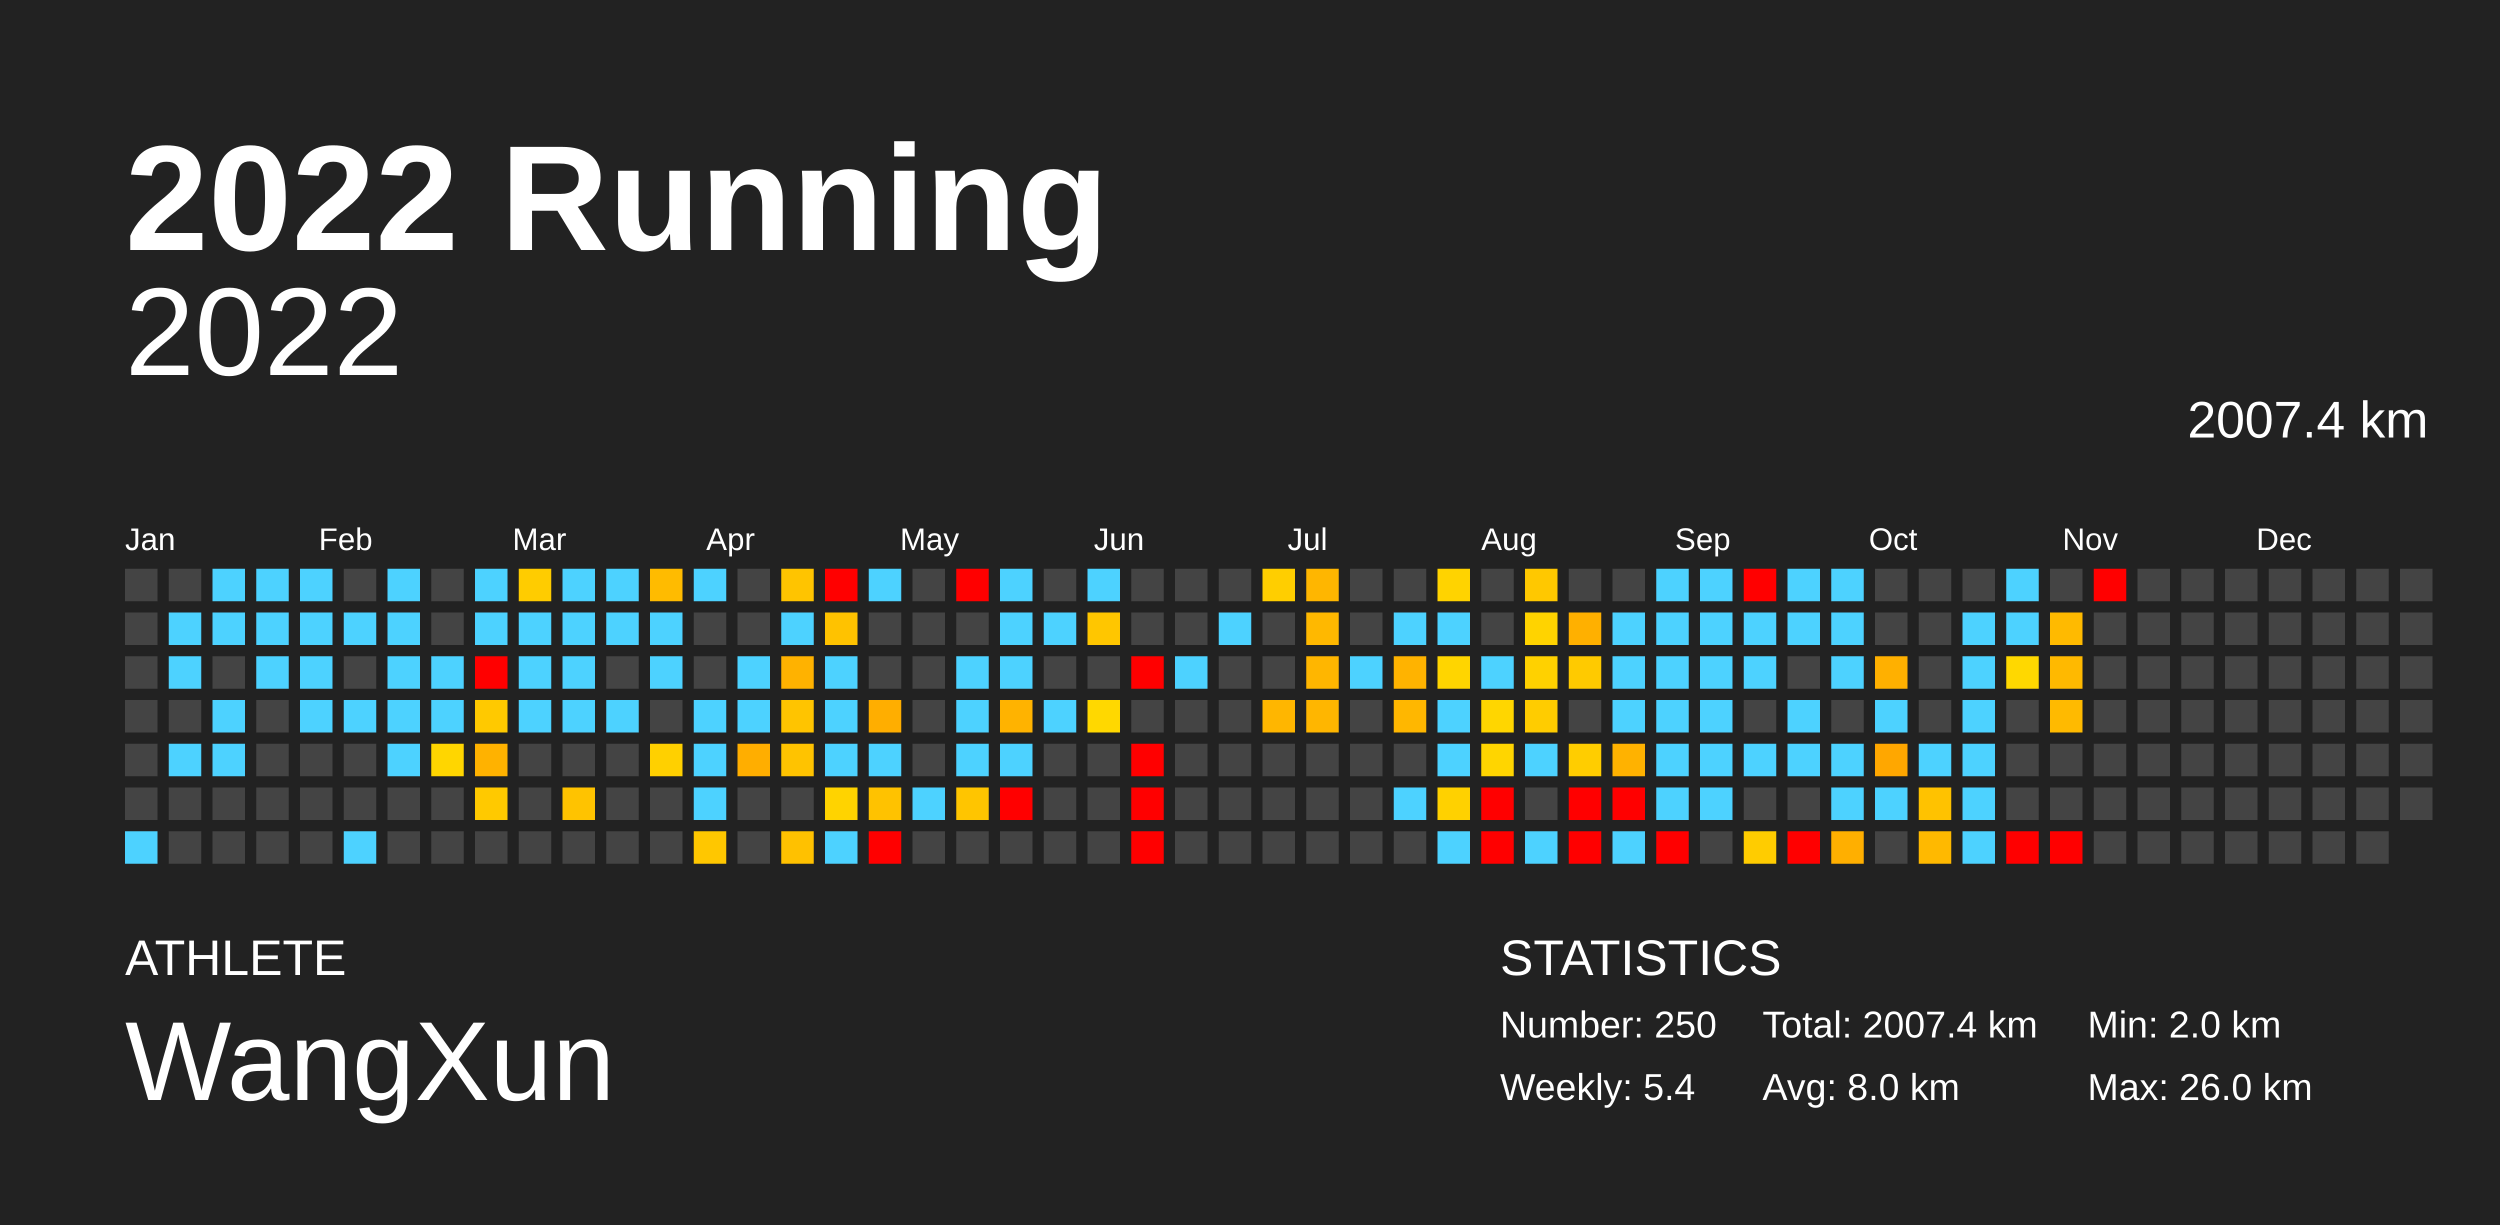
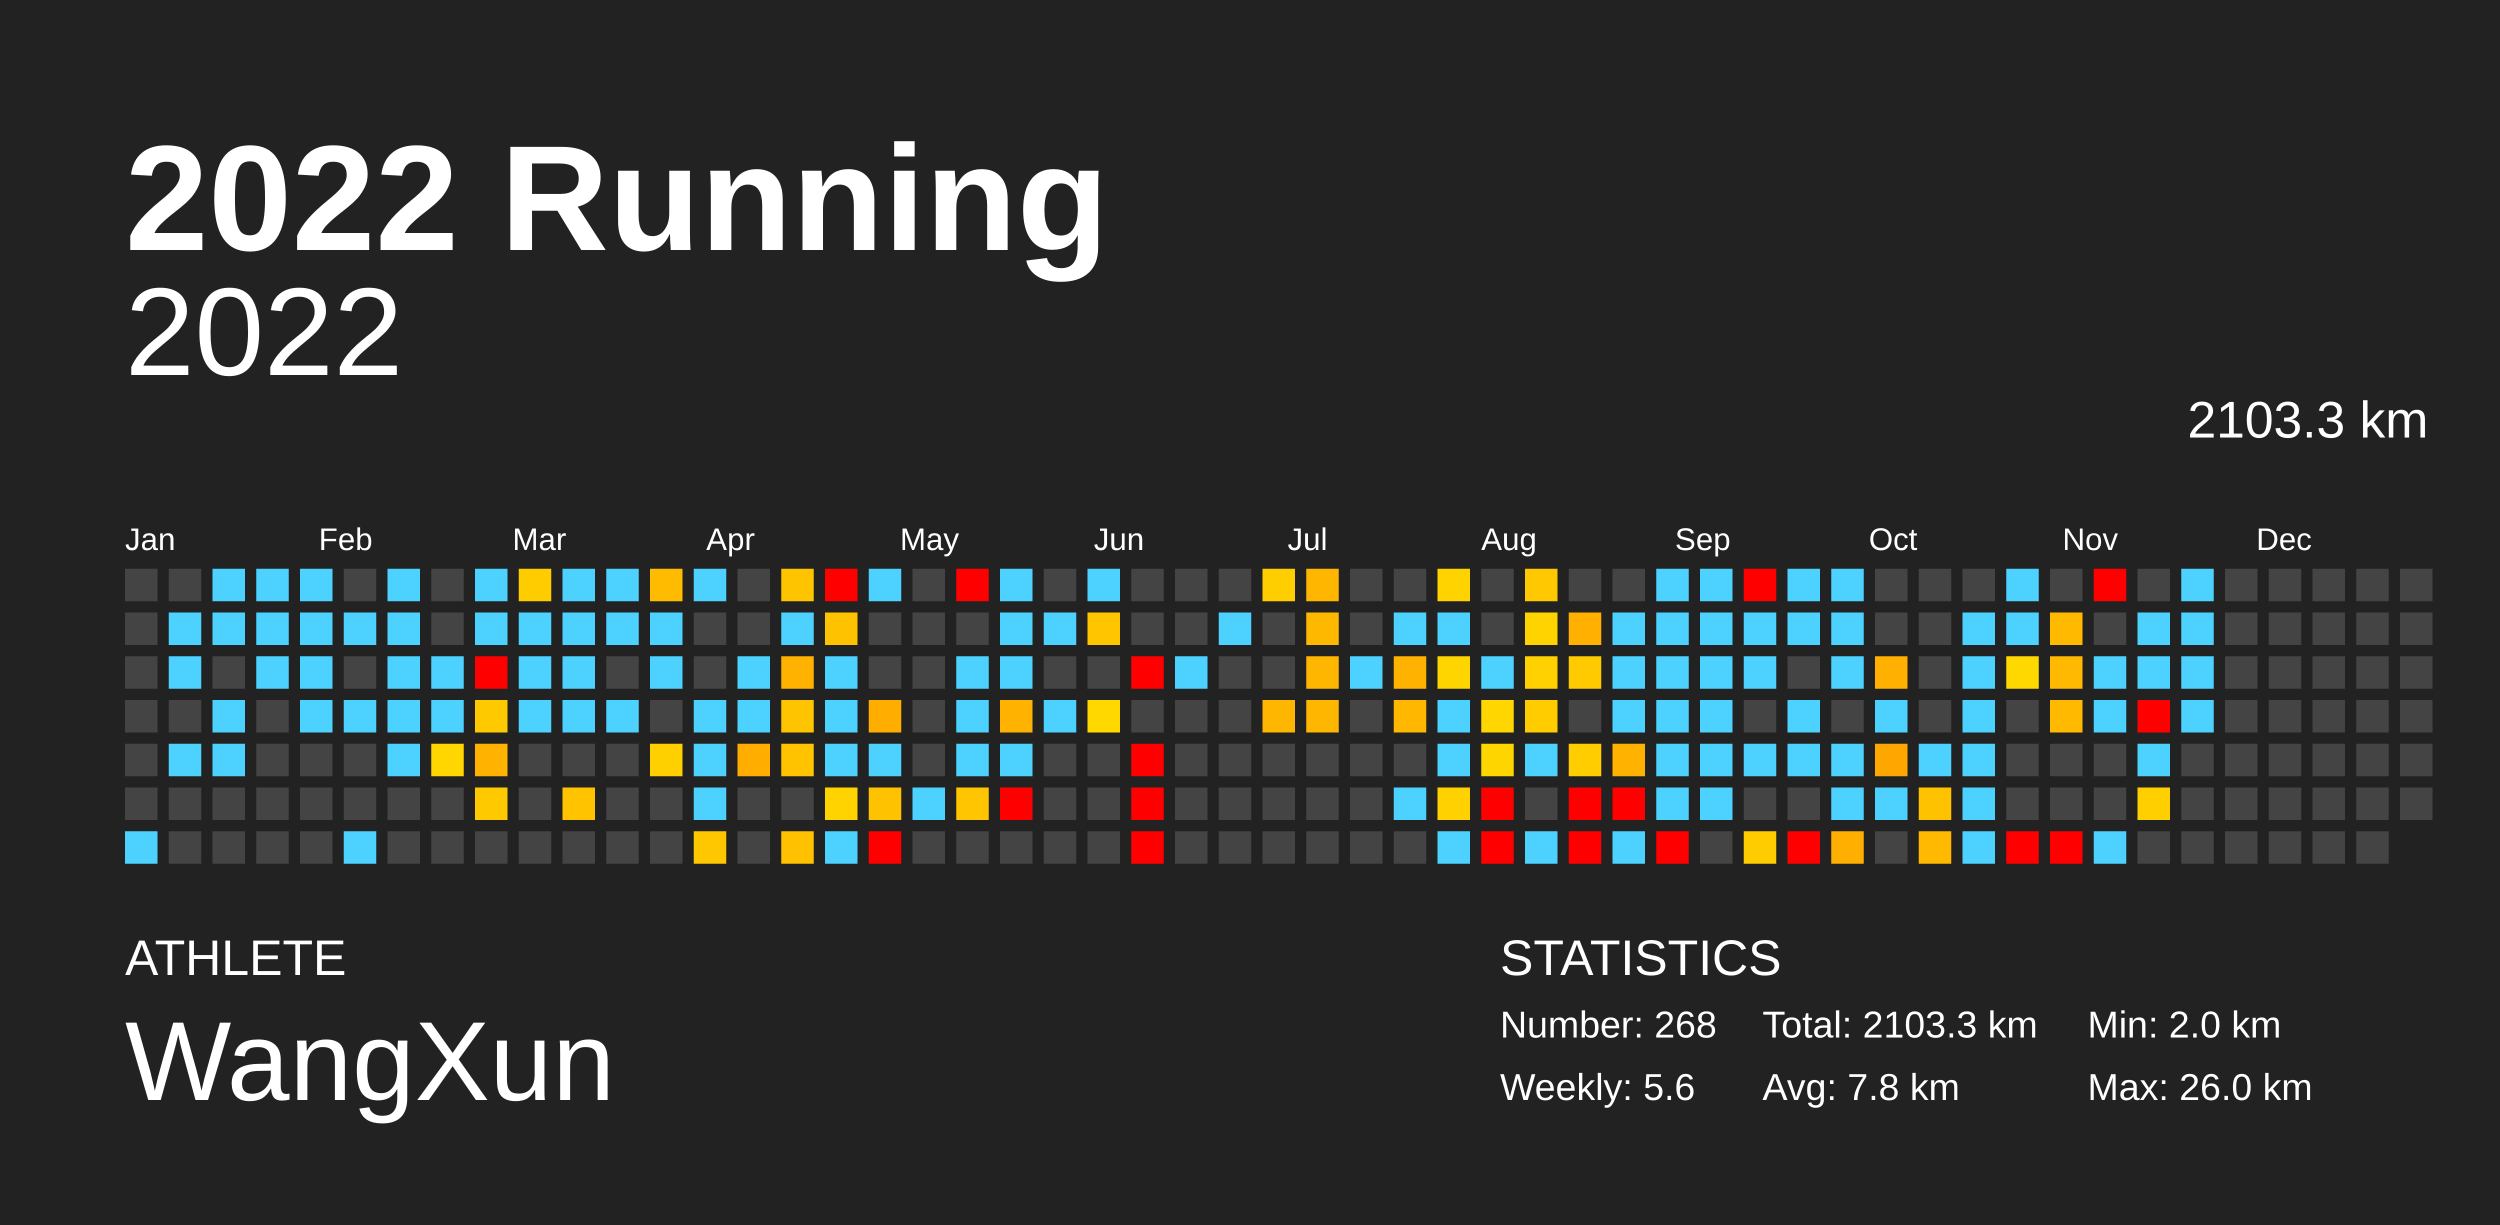
<svg xmlns="http://www.w3.org/2000/svg" baseProfile="full" height="98mm" version="1.1" viewBox="0,0,200,98" width="200mm">
  <defs />
  <rect fill="#222222" height="98" width="200" x="0" y="0" />
  <text fill="#FFFFFF" style="font-size:12px; font-family:Arial; font-weight:bold;" x="10" y="20">2022 Running</text>
  <text fill="#FFFFFF" style="font-size:4px; font-family:Arial" x="10" y="78">ATHLETE</text>
  <text fill="#FFFFFF" style="font-size:9px; font-family:Arial" x="10" y="88">WangXun</text>
  <text fill="#FFFFFF" style="font-size:4px; font-family:Arial" x="120" y="78">STATISTICS</text>
-   <text fill="#FFFFFF" style="font-size:3px; font-family:Arial" x="120" y="83">Number: 250</text>
-   <text fill="#FFFFFF" style="font-size:3px; font-family:Arial" x="120" y="88">Weekly: 5.4</text>
-   <text fill="#FFFFFF" style="font-size:3px; font-family:Arial" x="141" y="83">Total: 2007.4 km</text>
-   <text fill="#FFFFFF" style="font-size:3px; font-family:Arial" x="141" y="88">Avg: 8.0 km</text>
+   <text fill="#FFFFFF" style="font-size:3px; font-family:Arial" x="120" y="83">Number: 268</text>
+   <text fill="#FFFFFF" style="font-size:3px; font-family:Arial" x="120" y="88">Weekly: 5.6</text>
+   <text fill="#FFFFFF" style="font-size:3px; font-family:Arial" x="141" y="83">Total: 2103.3 km</text>
+   <text fill="#FFFFFF" style="font-size:3px; font-family:Arial" x="141" y="88">Avg: 7.8 km</text>
  <text fill="#FFFFFF" style="font-size:3px; font-family:Arial" x="167" y="83">Min: 2.0 km</text>
  <text fill="#FFFFFF" style="font-size:3px; font-family:Arial" x="167" y="88">Max: 26.0 km</text>
  <text alignment-baseline="hanging" fill="#FFFFFF" style="font-size:10.0px; font-family:Arial;" x="10" y="30">2022</text>
-   <text alignment-baseline="hanging" fill="#FFFFFF" style="font-size:4.125px; font-family:Arial;" x="175" y="35">2007.4 km</text>
+   <text alignment-baseline="hanging" fill="#FFFFFF" style="font-size:4.125px; font-family:Arial;" x="175" y="35">2103.3 km</text>
  <text fill="#FFFFFF" style="font-size:2.5px; font-family:Arial" x="10.0" y="44">Jan</text>
  <text fill="#FFFFFF" style="font-size:2.5px; font-family:Arial" x="25.5" y="44">Feb</text>
  <text fill="#FFFFFF" style="font-size:2.5px; font-family:Arial" x="41.0" y="44">Mar</text>
  <text fill="#FFFFFF" style="font-size:2.5px; font-family:Arial" x="56.5" y="44">Apr</text>
  <text fill="#FFFFFF" style="font-size:2.5px; font-family:Arial" x="72.0" y="44">May</text>
  <text fill="#FFFFFF" style="font-size:2.5px; font-family:Arial" x="87.5" y="44">Jun</text>
  <text fill="#FFFFFF" style="font-size:2.5px; font-family:Arial" x="103.0" y="44">Jul</text>
  <text fill="#FFFFFF" style="font-size:2.5px; font-family:Arial" x="118.5" y="44">Aug</text>
  <text fill="#FFFFFF" style="font-size:2.5px; font-family:Arial" x="134.0" y="44">Sep</text>
  <text fill="#FFFFFF" style="font-size:2.5px; font-family:Arial" x="149.5" y="44">Oct</text>
  <text fill="#FFFFFF" style="font-size:2.5px; font-family:Arial" x="165.0" y="44">Nov</text>
  <text fill="#FFFFFF" style="font-size:2.5px; font-family:Arial" x="180.5" y="44">Dec</text>
  <rect fill="#444444" height="2.6" width="2.6" x="10.0" y="45.5" />
  <rect fill="#444444" height="2.6" width="2.6" x="10.0" y="49.0" />
  <rect fill="#444444" height="2.6" width="2.6" x="10.0" y="52.5" />
  <rect fill="#444444" height="2.6" width="2.6" x="10.0" y="56.0" />
  <rect fill="#444444" height="2.6" width="2.6" x="10.0" y="59.5" />
  <rect fill="#444444" height="2.6" width="2.6" x="10.0" y="63.0" />
  <rect fill="#4dd2ff" height="2.6" width="2.6" x="10.0" y="66.5" />
  <rect fill="#444444" height="2.6" width="2.6" x="13.5" y="45.5" />
  <rect fill="#4dd2ff" height="2.6" width="2.6" x="13.5" y="49.0" />
  <rect fill="#4dd2ff" height="2.6" width="2.6" x="13.5" y="52.5" />
  <rect fill="#444444" height="2.6" width="2.6" x="13.5" y="56.0" />
  <rect fill="#4dd2ff" height="2.6" width="2.6" x="13.5" y="59.5" />
  <rect fill="#444444" height="2.6" width="2.6" x="13.5" y="63.0" />
  <rect fill="#444444" height="2.6" width="2.6" x="13.5" y="66.5" />
  <rect fill="#4dd2ff" height="2.6" width="2.6" x="17.0" y="45.5" />
  <rect fill="#4dd2ff" height="2.6" width="2.6" x="17.0" y="49.0" />
  <rect fill="#444444" height="2.6" width="2.6" x="17.0" y="52.5" />
  <rect fill="#4dd2ff" height="2.6" width="2.6" x="17.0" y="56.0" />
  <rect fill="#4dd2ff" height="2.6" width="2.6" x="17.0" y="59.5" />
  <rect fill="#444444" height="2.6" width="2.6" x="17.0" y="63.0" />
  <rect fill="#444444" height="2.6" width="2.6" x="17.0" y="66.5" />
  <rect fill="#4dd2ff" height="2.6" width="2.6" x="20.5" y="45.5" />
  <rect fill="#4dd2ff" height="2.6" width="2.6" x="20.5" y="49.0" />
  <rect fill="#4dd2ff" height="2.6" width="2.6" x="20.5" y="52.5" />
  <rect fill="#444444" height="2.6" width="2.6" x="20.5" y="56.0" />
  <rect fill="#444444" height="2.6" width="2.6" x="20.5" y="59.5" />
  <rect fill="#444444" height="2.6" width="2.6" x="20.5" y="63.0" />
  <rect fill="#444444" height="2.6" width="2.6" x="20.5" y="66.5" />
  <rect fill="#4dd2ff" height="2.6" width="2.6" x="24.0" y="45.5" />
  <rect fill="#4dd2ff" height="2.6" width="2.6" x="24.0" y="49.0" />
  <rect fill="#4dd2ff" height="2.6" width="2.6" x="24.0" y="52.5" />
  <rect fill="#4dd2ff" height="2.6" width="2.6" x="24.0" y="56.0" />
  <rect fill="#444444" height="2.6" width="2.6" x="24.0" y="59.5" />
  <rect fill="#444444" height="2.6" width="2.6" x="24.0" y="63.0" />
  <rect fill="#444444" height="2.6" width="2.6" x="24.0" y="66.5" />
  <rect fill="#444444" height="2.6" width="2.6" x="27.5" y="45.5" />
  <rect fill="#4dd2ff" height="2.6" width="2.6" x="27.5" y="49.0" />
  <rect fill="#444444" height="2.6" width="2.6" x="27.5" y="52.5" />
  <rect fill="#4dd2ff" height="2.6" width="2.6" x="27.5" y="56.0" />
  <rect fill="#444444" height="2.6" width="2.6" x="27.5" y="59.5" />
  <rect fill="#444444" height="2.6" width="2.6" x="27.5" y="63.0" />
  <rect fill="#4dd2ff" height="2.6" width="2.6" x="27.5" y="66.5" />
  <rect fill="#4dd2ff" height="2.6" width="2.6" x="31.0" y="45.5" />
  <rect fill="#4dd2ff" height="2.6" width="2.6" x="31.0" y="49.0" />
  <rect fill="#4dd2ff" height="2.6" width="2.6" x="31.0" y="52.5" />
  <rect fill="#4dd2ff" height="2.6" width="2.6" x="31.0" y="56.0" />
  <rect fill="#4dd2ff" height="2.6" width="2.6" x="31.0" y="59.5" />
  <rect fill="#444444" height="2.6" width="2.6" x="31.0" y="63.0" />
  <rect fill="#444444" height="2.6" width="2.6" x="31.0" y="66.5" />
  <rect fill="#444444" height="2.6" width="2.6" x="34.5" y="45.5" />
  <rect fill="#444444" height="2.6" width="2.6" x="34.5" y="49.0" />
  <rect fill="#4dd2ff" height="2.6" width="2.6" x="34.5" y="52.5" />
  <rect fill="#4dd2ff" height="2.6" width="2.6" x="34.5" y="56.0" />
  <rect fill="#ffd600" height="2.6" width="2.6" x="34.5" y="59.5" />
  <rect fill="#444444" height="2.6" width="2.6" x="34.5" y="63.0" />
  <rect fill="#444444" height="2.6" width="2.6" x="34.5" y="66.5" />
  <rect fill="#4dd2ff" height="2.6" width="2.6" x="38.0" y="45.5" />
  <rect fill="#4dd2ff" height="2.6" width="2.6" x="38.0" y="49.0" />
  <rect fill="red" height="2.6" width="2.6" x="38.0" y="52.5" />
  <rect fill="#ffc900" height="2.6" width="2.6" x="38.0" y="56.0" />
  <rect fill="#ffb200" height="2.6" width="2.6" x="38.0" y="59.5" />
  <rect fill="#ffc900" height="2.6" width="2.6" x="38.0" y="63.0" />
  <rect fill="#444444" height="2.6" width="2.6" x="38.0" y="66.5" />
  <rect fill="#ffcc00" height="2.6" width="2.6" x="41.5" y="45.5" />
  <rect fill="#4dd2ff" height="2.6" width="2.6" x="41.5" y="49.0" />
  <rect fill="#4dd2ff" height="2.6" width="2.6" x="41.5" y="52.5" />
  <rect fill="#4dd2ff" height="2.6" width="2.6" x="41.5" y="56.0" />
  <rect fill="#444444" height="2.6" width="2.6" x="41.5" y="59.5" />
  <rect fill="#444444" height="2.6" width="2.6" x="41.5" y="63.0" />
  <rect fill="#444444" height="2.6" width="2.6" x="41.5" y="66.5" />
  <rect fill="#4dd2ff" height="2.6" width="2.6" x="45.0" y="45.5" />
  <rect fill="#4dd2ff" height="2.6" width="2.6" x="45.0" y="49.0" />
  <rect fill="#4dd2ff" height="2.6" width="2.6" x="45.0" y="52.5" />
  <rect fill="#4dd2ff" height="2.6" width="2.6" x="45.0" y="56.0" />
  <rect fill="#444444" height="2.6" width="2.6" x="45.0" y="59.5" />
  <rect fill="#ffc300" height="2.6" width="2.6" x="45.0" y="63.0" />
  <rect fill="#444444" height="2.6" width="2.6" x="45.0" y="66.5" />
  <rect fill="#4dd2ff" height="2.6" width="2.6" x="48.5" y="45.5" />
  <rect fill="#4dd2ff" height="2.6" width="2.6" x="48.5" y="49.0" />
  <rect fill="#444444" height="2.6" width="2.6" x="48.5" y="52.5" />
  <rect fill="#4dd2ff" height="2.6" width="2.6" x="48.5" y="56.0" />
  <rect fill="#444444" height="2.6" width="2.6" x="48.5" y="59.5" />
  <rect fill="#444444" height="2.6" width="2.6" x="48.5" y="63.0" />
  <rect fill="#444444" height="2.6" width="2.6" x="48.5" y="66.5" />
  <rect fill="#ffbb00" height="2.6" width="2.6" x="52.0" y="45.5" />
  <rect fill="#4dd2ff" height="2.6" width="2.6" x="52.0" y="49.0" />
  <rect fill="#4dd2ff" height="2.6" width="2.6" x="52.0" y="52.5" />
  <rect fill="#444444" height="2.6" width="2.6" x="52.0" y="56.0" />
  <rect fill="#ffd000" height="2.6" width="2.6" x="52.0" y="59.5" />
  <rect fill="#444444" height="2.6" width="2.6" x="52.0" y="63.0" />
  <rect fill="#444444" height="2.6" width="2.6" x="52.0" y="66.5" />
  <rect fill="#4dd2ff" height="2.6" width="2.6" x="55.5" y="45.5" />
  <rect fill="#444444" height="2.6" width="2.6" x="55.5" y="49.0" />
  <rect fill="#444444" height="2.6" width="2.6" x="55.5" y="52.5" />
  <rect fill="#4dd2ff" height="2.6" width="2.6" x="55.5" y="56.0" />
  <rect fill="#4dd2ff" height="2.6" width="2.6" x="55.5" y="59.5" />
  <rect fill="#4dd2ff" height="2.6" width="2.6" x="55.5" y="63.0" />
  <rect fill="#ffc700" height="2.6" width="2.6" x="55.5" y="66.5" />
  <rect fill="#444444" height="2.6" width="2.6" x="59.0" y="45.5" />
  <rect fill="#444444" height="2.6" width="2.6" x="59.0" y="49.0" />
  <rect fill="#4dd2ff" height="2.6" width="2.6" x="59.0" y="52.5" />
  <rect fill="#4dd2ff" height="2.6" width="2.6" x="59.0" y="56.0" />
  <rect fill="#ffae00" height="2.6" width="2.6" x="59.0" y="59.5" />
  <rect fill="#444444" height="2.6" width="2.6" x="59.0" y="63.0" />
  <rect fill="#444444" height="2.6" width="2.6" x="59.0" y="66.5" />
  <rect fill="#ffc400" height="2.6" width="2.6" x="62.5" y="45.5" />
  <rect fill="#4dd2ff" height="2.6" width="2.6" x="62.5" y="49.0" />
  <rect fill="#ffb200" height="2.6" width="2.6" x="62.5" y="52.5" />
  <rect fill="#ffc400" height="2.6" width="2.6" x="62.5" y="56.0" />
  <rect fill="#ffc300" height="2.6" width="2.6" x="62.5" y="59.5" />
  <rect fill="#444444" height="2.6" width="2.6" x="62.5" y="63.0" />
  <rect fill="#ffc100" height="2.6" width="2.6" x="62.5" y="66.5" />
  <rect fill="red" height="2.6" width="2.6" x="66.0" y="45.5" />
  <rect fill="#ffc200" height="2.6" width="2.6" x="66.0" y="49.0" />
  <rect fill="#4dd2ff" height="2.6" width="2.6" x="66.0" y="52.5" />
  <rect fill="#4dd2ff" height="2.6" width="2.6" x="66.0" y="56.0" />
  <rect fill="#4dd2ff" height="2.6" width="2.6" x="66.0" y="59.5" />
  <rect fill="#ffd300" height="2.6" width="2.6" x="66.0" y="63.0" />
  <rect fill="#4dd2ff" height="2.6" width="2.6" x="66.0" y="66.5" />
  <rect fill="#4dd2ff" height="2.6" width="2.6" x="69.5" y="45.5" />
  <rect fill="#444444" height="2.6" width="2.6" x="69.5" y="49.0" />
  <rect fill="#444444" height="2.6" width="2.6" x="69.5" y="52.5" />
  <rect fill="#ffae00" height="2.6" width="2.6" x="69.5" y="56.0" />
  <rect fill="#4dd2ff" height="2.6" width="2.6" x="69.5" y="59.5" />
  <rect fill="#ffc200" height="2.6" width="2.6" x="69.5" y="63.0" />
  <rect fill="red" height="2.6" width="2.6" x="69.5" y="66.5" />
  <rect fill="#444444" height="2.6" width="2.6" x="73.0" y="45.5" />
  <rect fill="#444444" height="2.6" width="2.6" x="73.0" y="49.0" />
  <rect fill="#444444" height="2.6" width="2.6" x="73.0" y="52.5" />
  <rect fill="#444444" height="2.6" width="2.6" x="73.0" y="56.0" />
  <rect fill="#444444" height="2.6" width="2.6" x="73.0" y="59.5" />
  <rect fill="#4dd2ff" height="2.6" width="2.6" x="73.0" y="63.0" />
  <rect fill="#444444" height="2.6" width="2.6" x="73.0" y="66.5" />
  <rect fill="red" height="2.6" width="2.6" x="76.5" y="45.5" />
  <rect fill="#444444" height="2.6" width="2.6" x="76.5" y="49.0" />
  <rect fill="#4dd2ff" height="2.6" width="2.6" x="76.5" y="52.5" />
  <rect fill="#4dd2ff" height="2.6" width="2.6" x="76.5" y="56.0" />
  <rect fill="#4dd2ff" height="2.6" width="2.6" x="76.5" y="59.5" />
  <rect fill="#ffc500" height="2.6" width="2.6" x="76.5" y="63.0" />
  <rect fill="#444444" height="2.6" width="2.6" x="76.5" y="66.5" />
  <rect fill="#4dd2ff" height="2.6" width="2.6" x="80.0" y="45.5" />
  <rect fill="#4dd2ff" height="2.6" width="2.6" x="80.0" y="49.0" />
  <rect fill="#4dd2ff" height="2.6" width="2.6" x="80.0" y="52.5" />
  <rect fill="#ffb300" height="2.6" width="2.6" x="80.0" y="56.0" />
  <rect fill="#4dd2ff" height="2.6" width="2.6" x="80.0" y="59.5" />
  <rect fill="red" height="2.6" width="2.6" x="80.0" y="63.0" />
  <rect fill="#444444" height="2.6" width="2.6" x="80.0" y="66.5" />
  <rect fill="#444444" height="2.6" width="2.6" x="83.5" y="45.5" />
  <rect fill="#4dd2ff" height="2.6" width="2.6" x="83.5" y="49.0" />
  <rect fill="#444444" height="2.6" width="2.6" x="83.5" y="52.5" />
  <rect fill="#4dd2ff" height="2.6" width="2.6" x="83.5" y="56.0" />
  <rect fill="#444444" height="2.6" width="2.6" x="83.5" y="59.5" />
  <rect fill="#444444" height="2.6" width="2.6" x="83.5" y="63.0" />
  <rect fill="#444444" height="2.6" width="2.6" x="83.5" y="66.5" />
  <rect fill="#4dd2ff" height="2.6" width="2.6" x="87.0" y="45.5" />
  <rect fill="#ffc600" height="2.6" width="2.6" x="87.0" y="49.0" />
  <rect fill="#444444" height="2.6" width="2.6" x="87.0" y="52.5" />
  <rect fill="#ffd800" height="2.6" width="2.6" x="87.0" y="56.0" />
  <rect fill="#444444" height="2.6" width="2.6" x="87.0" y="59.5" />
  <rect fill="#444444" height="2.6" width="2.6" x="87.0" y="63.0" />
  <rect fill="#444444" height="2.6" width="2.6" x="87.0" y="66.5" />
  <rect fill="#444444" height="2.6" width="2.6" x="90.5" y="45.5" />
  <rect fill="#444444" height="2.6" width="2.6" x="90.5" y="49.0" />
  <rect fill="red" height="2.6" width="2.6" x="90.5" y="52.5" />
  <rect fill="#444444" height="2.6" width="2.6" x="90.5" y="56.0" />
  <rect fill="red" height="2.6" width="2.6" x="90.5" y="59.5" />
  <rect fill="red" height="2.6" width="2.6" x="90.5" y="63.0" />
  <rect fill="red" height="2.6" width="2.6" x="90.5" y="66.5" />
  <rect fill="#444444" height="2.6" width="2.6" x="94.0" y="45.5" />
  <rect fill="#444444" height="2.6" width="2.6" x="94.0" y="49.0" />
  <rect fill="#4dd2ff" height="2.6" width="2.6" x="94.0" y="52.5" />
  <rect fill="#444444" height="2.6" width="2.6" x="94.0" y="56.0" />
  <rect fill="#444444" height="2.6" width="2.6" x="94.0" y="59.5" />
  <rect fill="#444444" height="2.6" width="2.6" x="94.0" y="63.0" />
  <rect fill="#444444" height="2.6" width="2.6" x="94.0" y="66.5" />
  <rect fill="#444444" height="2.6" width="2.6" x="97.5" y="45.5" />
  <rect fill="#4dd2ff" height="2.6" width="2.6" x="97.5" y="49.0" />
  <rect fill="#444444" height="2.6" width="2.6" x="97.5" y="52.5" />
  <rect fill="#444444" height="2.6" width="2.6" x="97.5" y="56.0" />
  <rect fill="#444444" height="2.6" width="2.6" x="97.5" y="59.5" />
  <rect fill="#444444" height="2.6" width="2.6" x="97.5" y="63.0" />
  <rect fill="#444444" height="2.6" width="2.6" x="97.5" y="66.5" />
  <rect fill="#ffce00" height="2.6" width="2.6" x="101.0" y="45.5" />
  <rect fill="#444444" height="2.6" width="2.6" x="101.0" y="49.0" />
  <rect fill="#444444" height="2.6" width="2.6" x="101.0" y="52.5" />
  <rect fill="#ffb600" height="2.6" width="2.6" x="101.0" y="56.0" />
  <rect fill="#444444" height="2.6" width="2.6" x="101.0" y="59.5" />
  <rect fill="#444444" height="2.6" width="2.6" x="101.0" y="63.0" />
  <rect fill="#444444" height="2.6" width="2.6" x="101.0" y="66.5" />
  <rect fill="#ffb600" height="2.6" width="2.6" x="104.5" y="45.5" />
  <rect fill="#ffb800" height="2.6" width="2.6" x="104.5" y="49.0" />
  <rect fill="#ffb600" height="2.6" width="2.6" x="104.5" y="52.5" />
  <rect fill="#ffb600" height="2.6" width="2.6" x="104.5" y="56.0" />
  <rect fill="#444444" height="2.6" width="2.6" x="104.5" y="59.5" />
  <rect fill="#444444" height="2.6" width="2.6" x="104.5" y="63.0" />
  <rect fill="#444444" height="2.6" width="2.6" x="104.5" y="66.5" />
  <rect fill="#444444" height="2.6" width="2.6" x="108.0" y="45.5" />
  <rect fill="#444444" height="2.6" width="2.6" x="108.0" y="49.0" />
  <rect fill="#4dd2ff" height="2.6" width="2.6" x="108.0" y="52.5" />
  <rect fill="#444444" height="2.6" width="2.6" x="108.0" y="56.0" />
  <rect fill="#444444" height="2.6" width="2.6" x="108.0" y="59.5" />
  <rect fill="#444444" height="2.6" width="2.6" x="108.0" y="63.0" />
  <rect fill="#444444" height="2.6" width="2.6" x="108.0" y="66.5" />
  <rect fill="#444444" height="2.6" width="2.6" x="111.5" y="45.5" />
  <rect fill="#4dd2ff" height="2.6" width="2.6" x="111.5" y="49.0" />
  <rect fill="#ffb300" height="2.6" width="2.6" x="111.5" y="52.5" />
  <rect fill="#ffb700" height="2.6" width="2.6" x="111.5" y="56.0" />
  <rect fill="#444444" height="2.6" width="2.6" x="111.5" y="59.5" />
  <rect fill="#4dd2ff" height="2.6" width="2.6" x="111.5" y="63.0" />
  <rect fill="#444444" height="2.6" width="2.6" x="111.5" y="66.5" />
  <rect fill="#ffd300" height="2.6" width="2.6" x="115.0" y="45.5" />
  <rect fill="#4dd2ff" height="2.6" width="2.6" x="115.0" y="49.0" />
  <rect fill="#ffd500" height="2.6" width="2.6" x="115.0" y="52.5" />
  <rect fill="#4dd2ff" height="2.6" width="2.6" x="115.0" y="56.0" />
  <rect fill="#4dd2ff" height="2.6" width="2.6" x="115.0" y="59.5" />
  <rect fill="#ffd100" height="2.6" width="2.6" x="115.0" y="63.0" />
  <rect fill="#4dd2ff" height="2.6" width="2.6" x="115.0" y="66.5" />
  <rect fill="#444444" height="2.6" width="2.6" x="118.5" y="45.5" />
  <rect fill="#444444" height="2.6" width="2.6" x="118.5" y="49.0" />
  <rect fill="#4dd2ff" height="2.6" width="2.6" x="118.5" y="52.5" />
  <rect fill="#ffd600" height="2.6" width="2.6" x="118.5" y="56.0" />
  <rect fill="#ffd500" height="2.6" width="2.6" x="118.5" y="59.5" />
  <rect fill="red" height="2.6" width="2.6" x="118.5" y="63.0" />
  <rect fill="red" height="2.6" width="2.6" x="118.5" y="66.5" />
  <rect fill="#ffc800" height="2.6" width="2.6" x="122.0" y="45.5" />
  <rect fill="#ffd300" height="2.6" width="2.6" x="122.0" y="49.0" />
  <rect fill="#ffd100" height="2.6" width="2.6" x="122.0" y="52.5" />
  <rect fill="#ffcc00" height="2.6" width="2.6" x="122.0" y="56.0" />
  <rect fill="#4dd2ff" height="2.6" width="2.6" x="122.0" y="59.5" />
  <rect fill="#444444" height="2.6" width="2.6" x="122.0" y="63.0" />
  <rect fill="#4dd2ff" height="2.6" width="2.6" x="122.0" y="66.5" />
  <rect fill="#444444" height="2.6" width="2.6" x="125.5" y="45.5" />
  <rect fill="#ffb000" height="2.6" width="2.6" x="125.5" y="49.0" />
  <rect fill="#ffca00" height="2.6" width="2.6" x="125.5" y="52.5" />
  <rect fill="#444444" height="2.6" width="2.6" x="125.5" y="56.0" />
  <rect fill="#ffcd00" height="2.6" width="2.6" x="125.5" y="59.5" />
  <rect fill="red" height="2.6" width="2.6" x="125.5" y="63.0" />
  <rect fill="red" height="2.6" width="2.6" x="125.5" y="66.5" />
  <rect fill="#444444" height="2.6" width="2.6" x="129.0" y="45.5" />
  <rect fill="#4dd2ff" height="2.6" width="2.6" x="129.0" y="49.0" />
  <rect fill="#4dd2ff" height="2.6" width="2.6" x="129.0" y="52.5" />
  <rect fill="#4dd2ff" height="2.6" width="2.6" x="129.0" y="56.0" />
  <rect fill="#ffb200" height="2.6" width="2.6" x="129.0" y="59.5" />
  <rect fill="red" height="2.6" width="2.6" x="129.0" y="63.0" />
  <rect fill="#4dd2ff" height="2.6" width="2.6" x="129.0" y="66.5" />
  <rect fill="#4dd2ff" height="2.6" width="2.6" x="132.5" y="45.5" />
  <rect fill="#4dd2ff" height="2.6" width="2.6" x="132.5" y="49.0" />
  <rect fill="#4dd2ff" height="2.6" width="2.6" x="132.5" y="52.5" />
  <rect fill="#4dd2ff" height="2.6" width="2.6" x="132.5" y="56.0" />
  <rect fill="#4dd2ff" height="2.6" width="2.6" x="132.5" y="59.5" />
  <rect fill="#4dd2ff" height="2.6" width="2.6" x="132.5" y="63.0" />
  <rect fill="red" height="2.6" width="2.6" x="132.5" y="66.5" />
  <rect fill="#4dd2ff" height="2.6" width="2.6" x="136.0" y="45.5" />
  <rect fill="#4dd2ff" height="2.6" width="2.6" x="136.0" y="49.0" />
  <rect fill="#4dd2ff" height="2.6" width="2.6" x="136.0" y="52.5" />
  <rect fill="#4dd2ff" height="2.6" width="2.6" x="136.0" y="56.0" />
  <rect fill="#4dd2ff" height="2.6" width="2.6" x="136.0" y="59.5" />
  <rect fill="#4dd2ff" height="2.6" width="2.6" x="136.0" y="63.0" />
  <rect fill="#444444" height="2.6" width="2.6" x="136.0" y="66.5" />
  <rect fill="red" height="2.6" width="2.6" x="139.5" y="45.5" />
  <rect fill="#4dd2ff" height="2.6" width="2.6" x="139.5" y="49.0" />
  <rect fill="#4dd2ff" height="2.6" width="2.6" x="139.5" y="52.5" />
  <rect fill="#444444" height="2.6" width="2.6" x="139.5" y="56.0" />
  <rect fill="#4dd2ff" height="2.6" width="2.6" x="139.5" y="59.5" />
  <rect fill="#444444" height="2.6" width="2.6" x="139.5" y="63.0" />
  <rect fill="#ffcc00" height="2.6" width="2.6" x="139.5" y="66.5" />
  <rect fill="#4dd2ff" height="2.6" width="2.6" x="143.0" y="45.5" />
  <rect fill="#4dd2ff" height="2.6" width="2.6" x="143.0" y="49.0" />
  <rect fill="#444444" height="2.6" width="2.6" x="143.0" y="52.5" />
  <rect fill="#4dd2ff" height="2.6" width="2.6" x="143.0" y="56.0" />
  <rect fill="#4dd2ff" height="2.6" width="2.6" x="143.0" y="59.5" />
  <rect fill="#444444" height="2.6" width="2.6" x="143.0" y="63.0" />
  <rect fill="red" height="2.6" width="2.6" x="143.0" y="66.5" />
  <rect fill="#4dd2ff" height="2.6" width="2.6" x="146.5" y="45.5" />
  <rect fill="#4dd2ff" height="2.6" width="2.6" x="146.5" y="49.0" />
  <rect fill="#4dd2ff" height="2.6" width="2.6" x="146.5" y="52.5" />
  <rect fill="#444444" height="2.6" width="2.6" x="146.5" y="56.0" />
  <rect fill="#4dd2ff" height="2.6" width="2.6" x="146.5" y="59.5" />
  <rect fill="#4dd2ff" height="2.6" width="2.6" x="146.5" y="63.0" />
  <rect fill="#ffaf00" height="2.6" width="2.6" x="146.5" y="66.5" />
  <rect fill="#444444" height="2.6" width="2.6" x="150.0" y="45.5" />
  <rect fill="#444444" height="2.6" width="2.6" x="150.0" y="49.0" />
  <rect fill="#ffb000" height="2.6" width="2.6" x="150.0" y="52.5" />
  <rect fill="#4dd2ff" height="2.6" width="2.6" x="150.0" y="56.0" />
  <rect fill="#ffa700" height="2.6" width="2.6" x="150.0" y="59.5" />
  <rect fill="#4dd2ff" height="2.6" width="2.6" x="150.0" y="63.0" />
  <rect fill="#444444" height="2.6" width="2.6" x="150.0" y="66.5" />
  <rect fill="#444444" height="2.6" width="2.6" x="153.5" y="45.5" />
  <rect fill="#444444" height="2.6" width="2.6" x="153.5" y="49.0" />
  <rect fill="#444444" height="2.6" width="2.6" x="153.5" y="52.5" />
  <rect fill="#444444" height="2.6" width="2.6" x="153.5" y="56.0" />
  <rect fill="#4dd2ff" height="2.6" width="2.6" x="153.5" y="59.5" />
  <rect fill="#ffc200" height="2.6" width="2.6" x="153.5" y="63.0" />
  <rect fill="#ffb900" height="2.6" width="2.6" x="153.5" y="66.5" />
  <rect fill="#444444" height="2.6" width="2.6" x="157.0" y="45.5" />
  <rect fill="#4dd2ff" height="2.6" width="2.6" x="157.0" y="49.0" />
  <rect fill="#4dd2ff" height="2.6" width="2.6" x="157.0" y="52.5" />
  <rect fill="#4dd2ff" height="2.6" width="2.6" x="157.0" y="56.0" />
  <rect fill="#4dd2ff" height="2.6" width="2.6" x="157.0" y="59.5" />
  <rect fill="#4dd2ff" height="2.6" width="2.6" x="157.0" y="63.0" />
  <rect fill="#4dd2ff" height="2.6" width="2.6" x="157.0" y="66.5" />
  <rect fill="#4dd2ff" height="2.6" width="2.6" x="160.5" y="45.5" />
  <rect fill="#4dd2ff" height="2.6" width="2.6" x="160.5" y="49.0" />
  <rect fill="#ffd800" height="2.6" width="2.6" x="160.5" y="52.5" />
  <rect fill="#444444" height="2.6" width="2.6" x="160.5" y="56.0" />
  <rect fill="#444444" height="2.6" width="2.6" x="160.5" y="59.5" />
  <rect fill="#444444" height="2.6" width="2.6" x="160.5" y="63.0" />
  <rect fill="red" height="2.6" width="2.6" x="160.5" y="66.5" />
  <rect fill="#444444" height="2.6" width="2.6" x="164.0" y="45.5" />
  <rect fill="#ffba00" height="2.6" width="2.6" x="164.0" y="49.0" />
  <rect fill="#ffb900" height="2.6" width="2.6" x="164.0" y="52.5" />
  <rect fill="#ffba00" height="2.6" width="2.6" x="164.0" y="56.0" />
  <rect fill="#444444" height="2.6" width="2.6" x="164.0" y="59.5" />
  <rect fill="#444444" height="2.6" width="2.6" x="164.0" y="63.0" />
  <rect fill="red" height="2.6" width="2.6" x="164.0" y="66.5" />
  <rect fill="red" height="2.6" width="2.6" x="167.5" y="45.5" />
  <rect fill="#444444" height="2.6" width="2.6" x="167.5" y="49.0" />
-   <rect fill="#444444" height="2.6" width="2.6" x="167.5" y="52.5" />
-   <rect fill="#444444" height="2.6" width="2.6" x="167.5" y="56.0" />
+   <rect fill="#4dd2ff" height="2.6" width="2.6" x="167.5" y="52.5" />
+   <rect fill="#4dd2ff" height="2.6" width="2.6" x="167.5" y="56.0" />
  <rect fill="#444444" height="2.6" width="2.6" x="167.5" y="59.5" />
  <rect fill="#444444" height="2.6" width="2.6" x="167.5" y="63.0" />
-   <rect fill="#444444" height="2.6" width="2.6" x="167.5" y="66.5" />
+   <rect fill="#4dd2ff" height="2.6" width="2.6" x="167.5" y="66.5" />
  <rect fill="#444444" height="2.6" width="2.6" x="171.0" y="45.5" />
-   <rect fill="#444444" height="2.6" width="2.6" x="171.0" y="49.0" />
-   <rect fill="#444444" height="2.6" width="2.6" x="171.0" y="52.5" />
-   <rect fill="#444444" height="2.6" width="2.6" x="171.0" y="56.0" />
-   <rect fill="#444444" height="2.6" width="2.6" x="171.0" y="59.5" />
-   <rect fill="#444444" height="2.6" width="2.6" x="171.0" y="63.0" />
+   <rect fill="#4dd2ff" height="2.6" width="2.6" x="171.0" y="49.0" />
+   <rect fill="#4dd2ff" height="2.6" width="2.6" x="171.0" y="52.5" />
+   <rect fill="red" height="2.6" width="2.6" x="171.0" y="56.0" />
+   <rect fill="#4dd2ff" height="2.6" width="2.6" x="171.0" y="59.5" />
+   <rect fill="#ffcf00" height="2.6" width="2.6" x="171.0" y="63.0" />
  <rect fill="#444444" height="2.6" width="2.6" x="171.0" y="66.5" />
-   <rect fill="#444444" height="2.6" width="2.6" x="174.5" y="45.5" />
-   <rect fill="#444444" height="2.6" width="2.6" x="174.5" y="49.0" />
-   <rect fill="#444444" height="2.6" width="2.6" x="174.5" y="52.5" />
-   <rect fill="#444444" height="2.6" width="2.6" x="174.5" y="56.0" />
+   <rect fill="#4dd2ff" height="2.6" width="2.6" x="174.5" y="45.5" />
+   <rect fill="#4dd2ff" height="2.6" width="2.6" x="174.5" y="49.0" />
+   <rect fill="#4dd2ff" height="2.6" width="2.6" x="174.5" y="52.5" />
+   <rect fill="#4dd2ff" height="2.6" width="2.6" x="174.5" y="56.0" />
  <rect fill="#444444" height="2.6" width="2.6" x="174.5" y="59.5" />
  <rect fill="#444444" height="2.6" width="2.6" x="174.5" y="63.0" />
  <rect fill="#444444" height="2.6" width="2.6" x="174.5" y="66.5" />
  <rect fill="#444444" height="2.6" width="2.6" x="178.0" y="45.5" />
  <rect fill="#444444" height="2.6" width="2.6" x="178.0" y="49.0" />
  <rect fill="#444444" height="2.6" width="2.6" x="178.0" y="52.5" />
  <rect fill="#444444" height="2.6" width="2.6" x="178.0" y="56.0" />
  <rect fill="#444444" height="2.6" width="2.6" x="178.0" y="59.5" />
  <rect fill="#444444" height="2.6" width="2.6" x="178.0" y="63.0" />
  <rect fill="#444444" height="2.6" width="2.6" x="178.0" y="66.5" />
  <rect fill="#444444" height="2.6" width="2.6" x="181.5" y="45.5" />
  <rect fill="#444444" height="2.6" width="2.6" x="181.5" y="49.0" />
  <rect fill="#444444" height="2.6" width="2.6" x="181.5" y="52.5" />
  <rect fill="#444444" height="2.6" width="2.6" x="181.5" y="56.0" />
  <rect fill="#444444" height="2.6" width="2.6" x="181.5" y="59.5" />
  <rect fill="#444444" height="2.6" width="2.6" x="181.5" y="63.0" />
  <rect fill="#444444" height="2.6" width="2.6" x="181.5" y="66.5" />
  <rect fill="#444444" height="2.6" width="2.6" x="185.0" y="45.5" />
  <rect fill="#444444" height="2.6" width="2.6" x="185.0" y="49.0" />
  <rect fill="#444444" height="2.6" width="2.6" x="185.0" y="52.5" />
  <rect fill="#444444" height="2.6" width="2.6" x="185.0" y="56.0" />
  <rect fill="#444444" height="2.6" width="2.6" x="185.0" y="59.5" />
  <rect fill="#444444" height="2.6" width="2.6" x="185.0" y="63.0" />
  <rect fill="#444444" height="2.6" width="2.6" x="185.0" y="66.5" />
  <rect fill="#444444" height="2.6" width="2.6" x="188.5" y="45.5" />
  <rect fill="#444444" height="2.6" width="2.6" x="188.5" y="49.0" />
  <rect fill="#444444" height="2.6" width="2.6" x="188.5" y="52.5" />
  <rect fill="#444444" height="2.6" width="2.6" x="188.5" y="56.0" />
  <rect fill="#444444" height="2.6" width="2.6" x="188.5" y="59.5" />
  <rect fill="#444444" height="2.6" width="2.6" x="188.5" y="63.0" />
  <rect fill="#444444" height="2.6" width="2.6" x="188.5" y="66.5" />
  <rect fill="#444444" height="2.6" width="2.6" x="192.0" y="45.5" />
  <rect fill="#444444" height="2.6" width="2.6" x="192.0" y="49.0" />
  <rect fill="#444444" height="2.6" width="2.6" x="192.0" y="52.5" />
  <rect fill="#444444" height="2.6" width="2.6" x="192.0" y="56.0" />
  <rect fill="#444444" height="2.6" width="2.6" x="192.0" y="59.5" />
  <rect fill="#444444" height="2.6" width="2.6" x="192.0" y="63.0" />
</svg>
